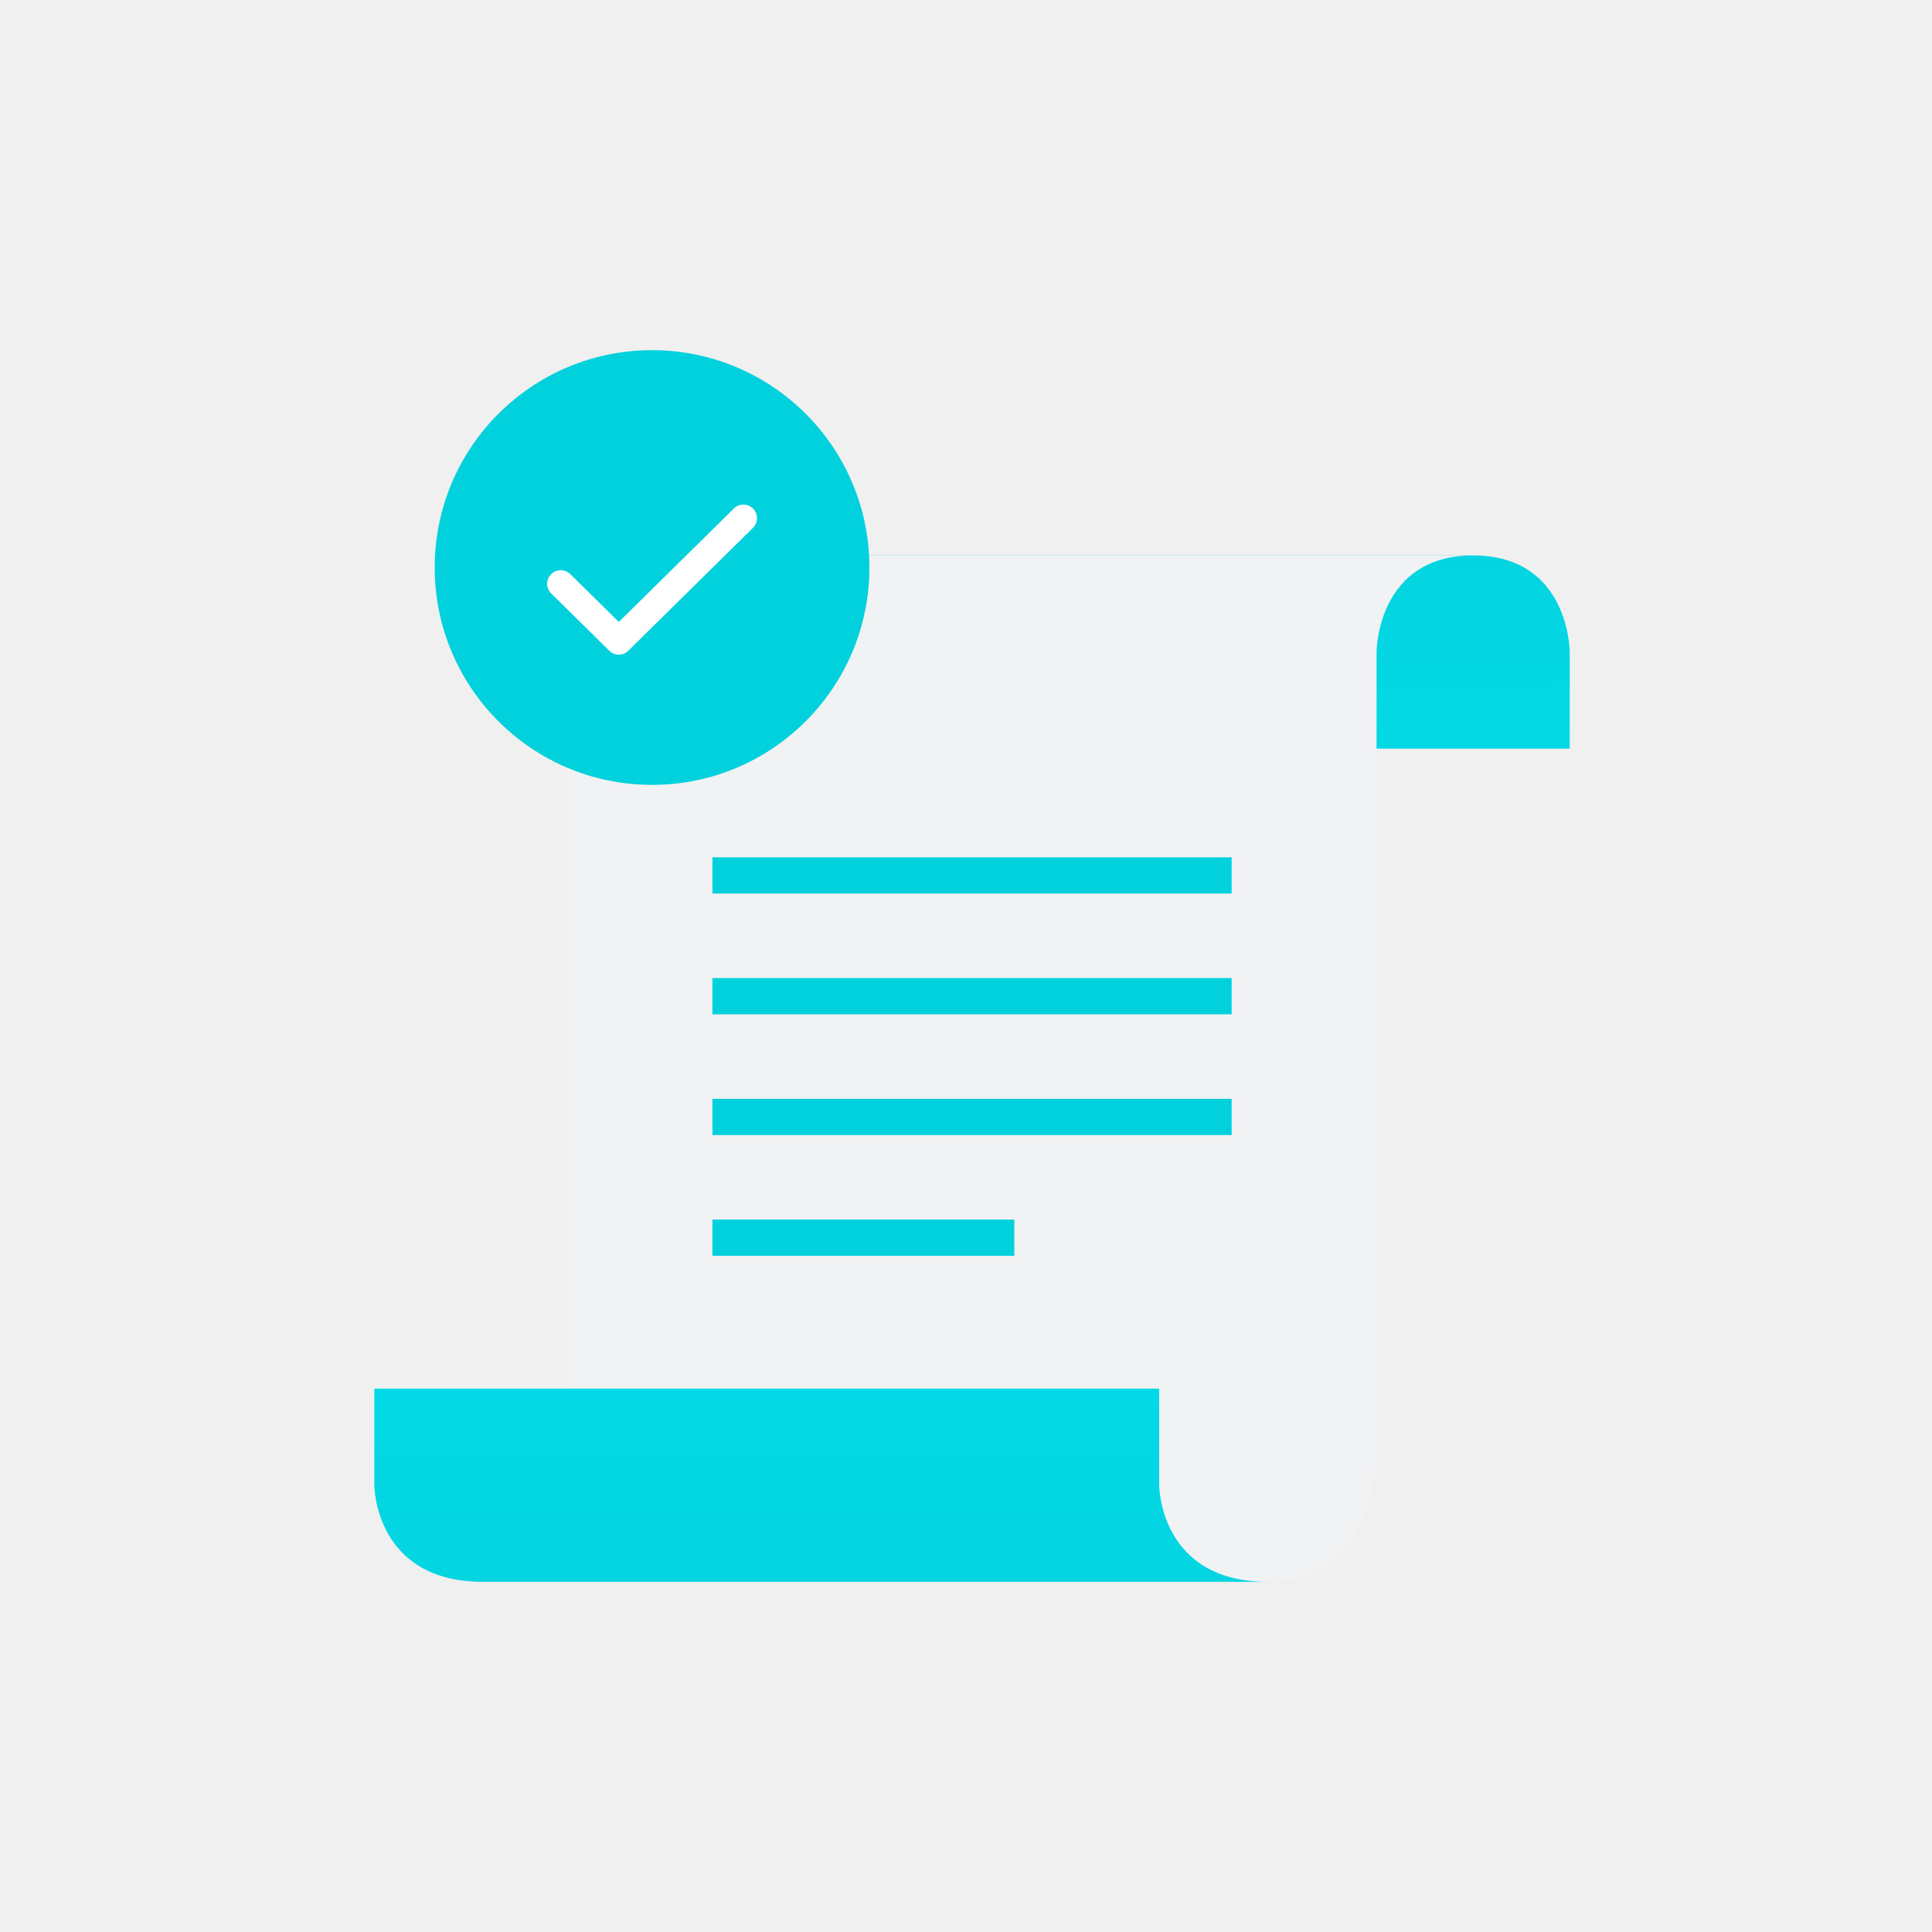
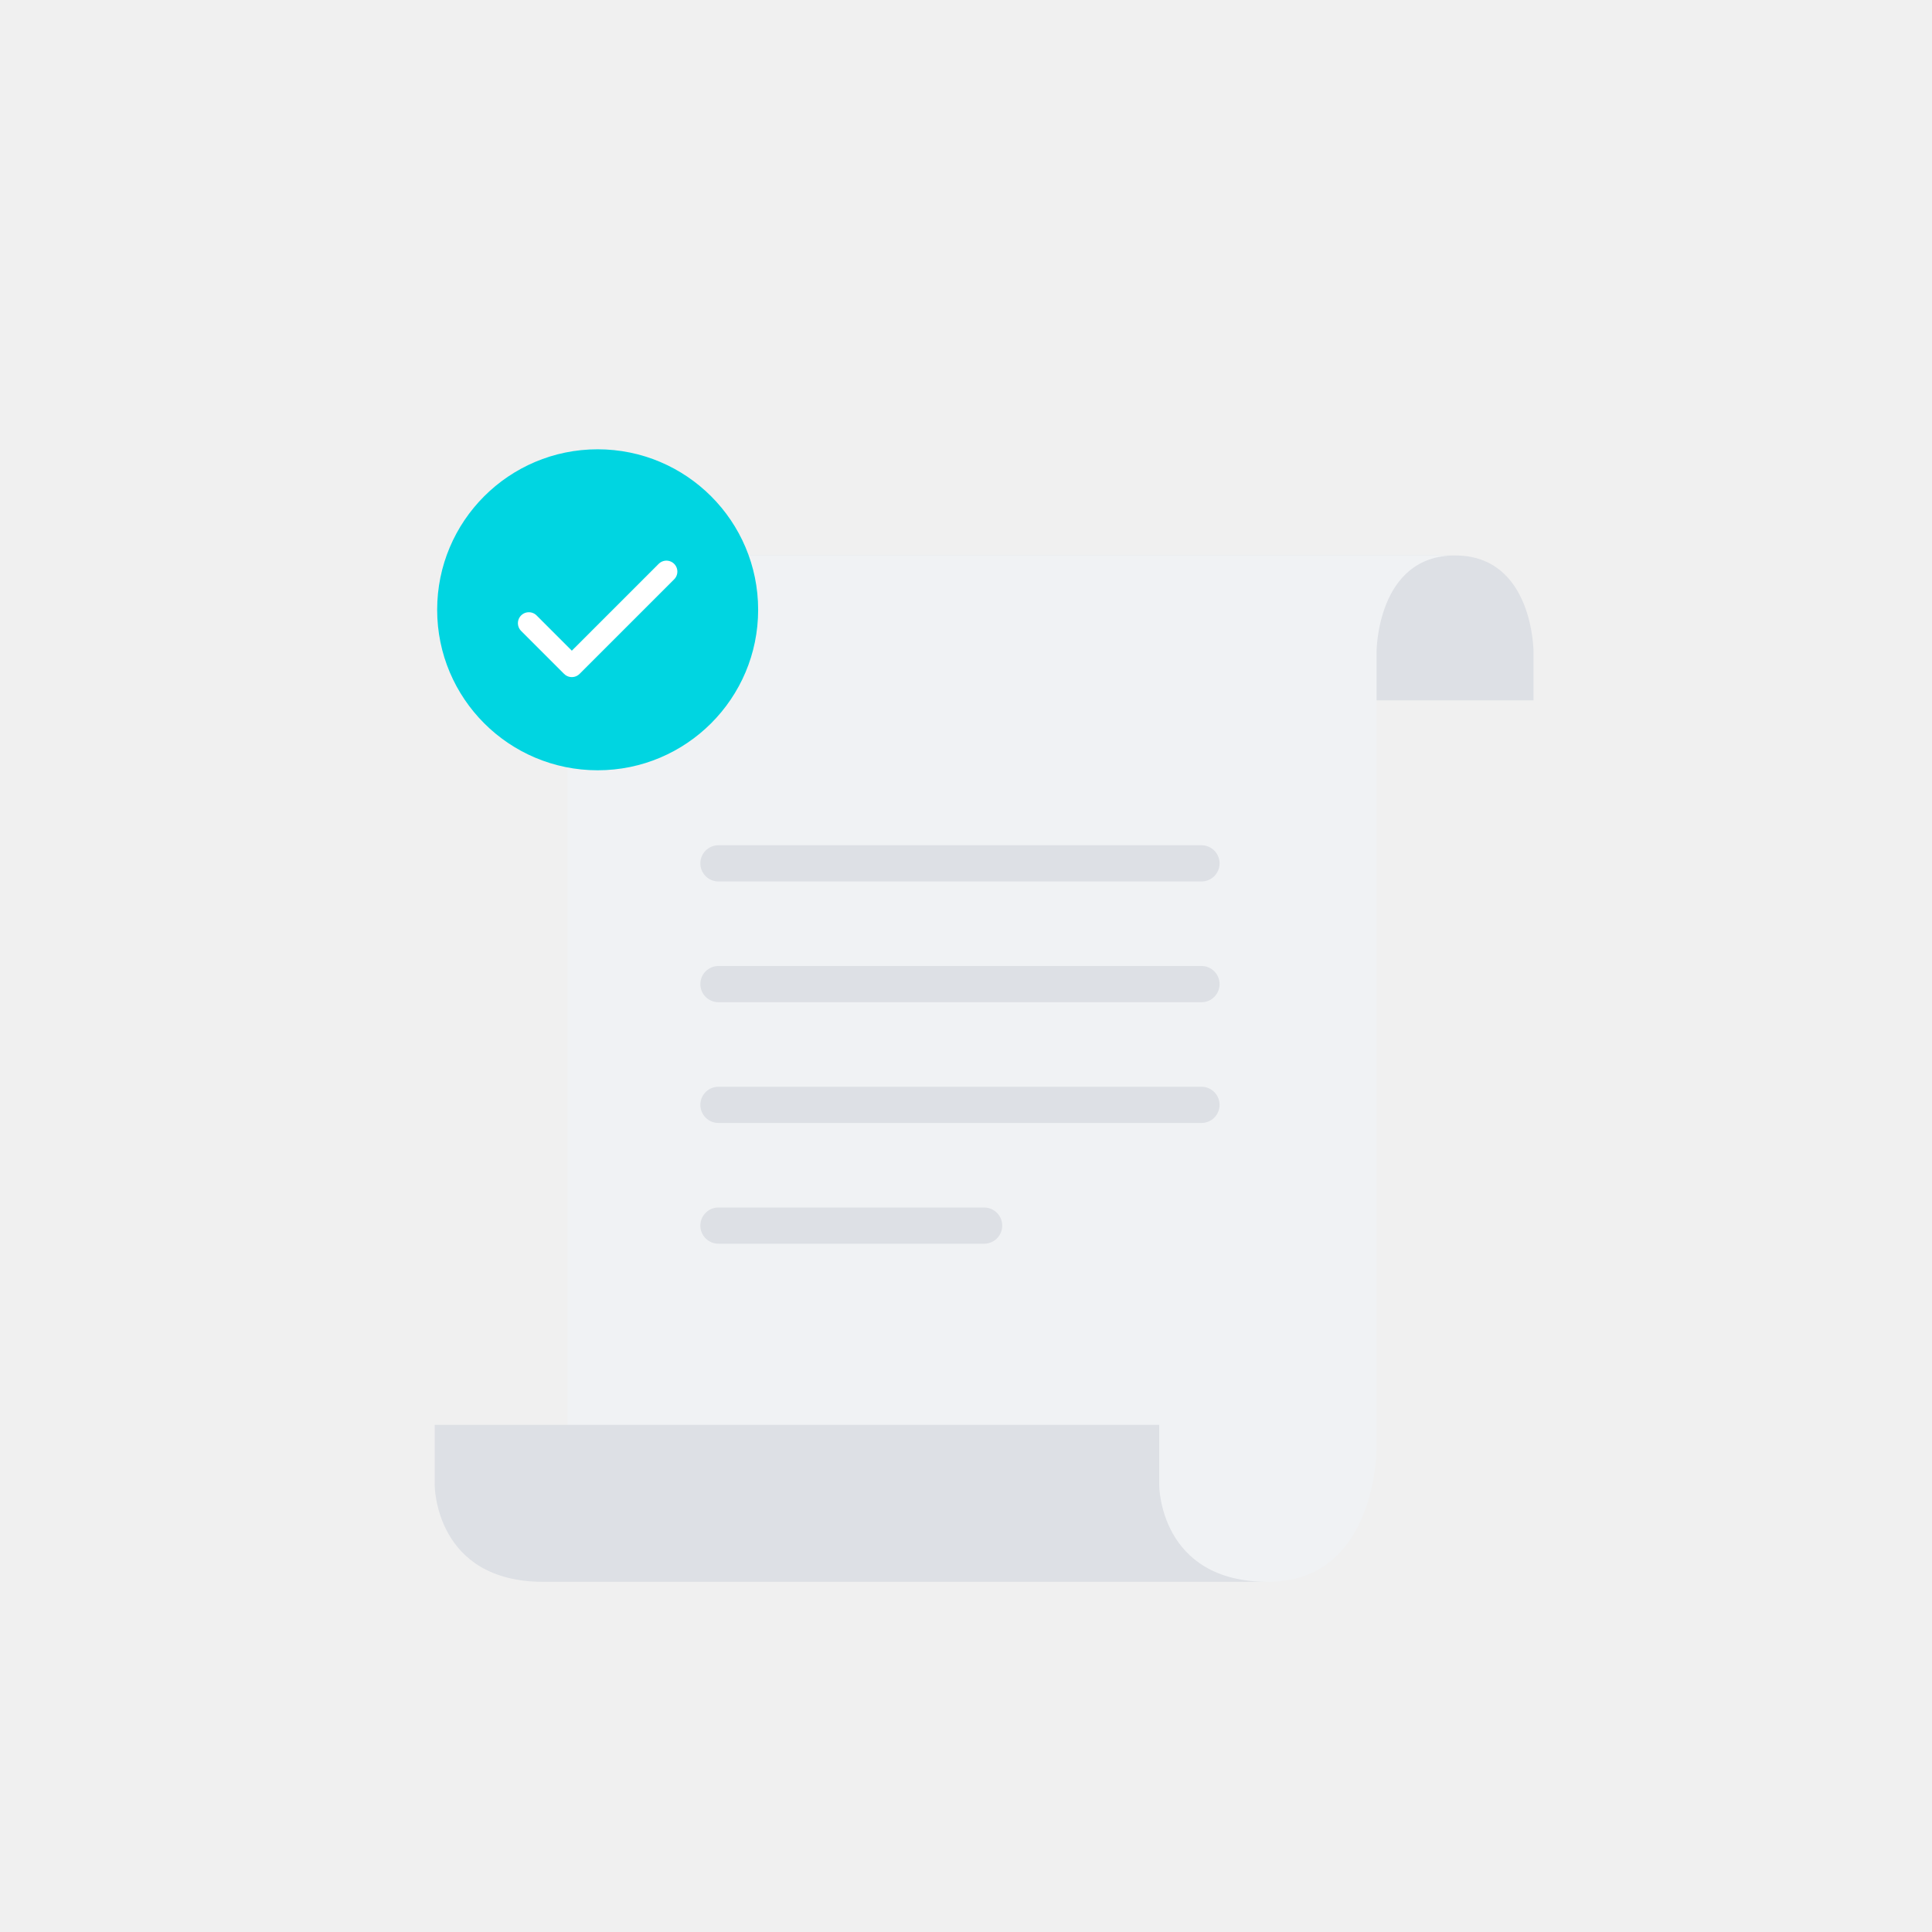
<svg xmlns="http://www.w3.org/2000/svg" width="160" height="160" viewBox="0 0 160 160" fill="none">
-   <path fill-rule="evenodd" clip-rule="evenodd" d="M130 54C130 54 130 46 122 46L55 46L63 54V62L130 62V54Z" fill="url(#paint0_linear_798_23908)" />
-   <path fill-rule="evenodd" clip-rule="evenodd" d="M122 46C114 46 114 54 114 54V120C114 120 114 131 105 131H38L47 120V54C47 54 47 46 55 46H122Z" fill="#F0F2F4" />
-   <path fill-rule="evenodd" clip-rule="evenodd" d="M96 115H31V123C31 123 31 131 40 131H105C96 131 96 123 96 123V115Z" fill="url(#paint1_linear_798_23908)" />
-   <rect x="59" y="71" width="43" height="3" fill="#01D1DD" />
-   <rect x="59" y="81" width="43" height="3" fill="#01D1DD" />
-   <rect x="59" y="91" width="43" height="3" fill="#01D1DD" />
-   <rect x="59" y="101" width="25" height="3" fill="#01D1DD" />
-   <circle cx="54" cy="47" r="18" fill="#01D1DD" />
-   <path d="M52.029 53.896C51.595 54.324 50.899 54.324 50.465 53.896L45.649 49.148C45.202 48.707 45.202 47.986 45.649 47.545V47.545C46.087 47.114 46.791 47.114 47.229 47.545L51.247 51.507L60.777 42.112C61.215 41.68 61.918 41.68 62.356 42.112V42.112C62.803 42.553 62.803 43.274 62.356 43.715L52.029 53.896Z" fill="white" />
-   <defs>
-     <linearGradient id="paint0_linear_798_23908" x1="121" y1="62" x2="120.5" y2="42" gradientUnits="userSpaceOnUse">
-       <stop stop-color="#04D9E6" />
-       <stop offset="1" stop-color="#03D3DF" />
-     </linearGradient>
-     <linearGradient id="paint1_linear_798_23908" x1="78.224" y1="115" x2="78.224" y2="136" gradientUnits="userSpaceOnUse">
-       <stop stop-color="#03D9E6" />
-       <stop offset="1" stop-color="#03D3DF" />
-     </linearGradient>
-   </defs>
+   <path fill-rule="evenodd" clip-rule="evenodd" d="M62 54H63V58L127 58V54L63 54H127.002C127.002 54 127.002 46 120.502 46L54 46L62 54Z" fill="#DDE0E5" />
+   <path fill-rule="evenodd" clip-rule="evenodd" d="M120.5 46C114 46 114 54 114 54V120C114 120 114 131 105 131H47V120V54C47 54 47 46 55 46H120.5Z" fill="#F0F2F4" />
+   <path fill-rule="evenodd" clip-rule="evenodd" d="M96 118H36V123C36 123 36 131 45 131H105C96 131 96 123 96 123V118Z" fill="#DDE0E5" />
+   <rect x="58" y="70" width="43" height="3" rx="1.5" fill="#DDE0E5" />
+   <rect x="58" y="80" width="43" height="3" rx="1.5" fill="#DDE0E5" />
+   <rect x="58" y="90" width="43" height="3" rx="1.5" fill="#DDE0E5" />
+   <rect x="58" y="100" width="25" height="3" rx="1.5" fill="#DDE0E5" />
+   <circle cx="49.495" cy="50.5" r="12.184" fill="#00D5E1" stroke="#00D5E1" stroke-width="2.215" />
+   <path d="M55.19 47.336L47.357 55.168L43.797 51.608" fill="#00D5E1" />
+   <path d="M55.19 47.336L47.357 55.168L43.797 51.608" stroke="white" stroke-width="1.812" stroke-linecap="round" stroke-linejoin="round" />
</svg>
